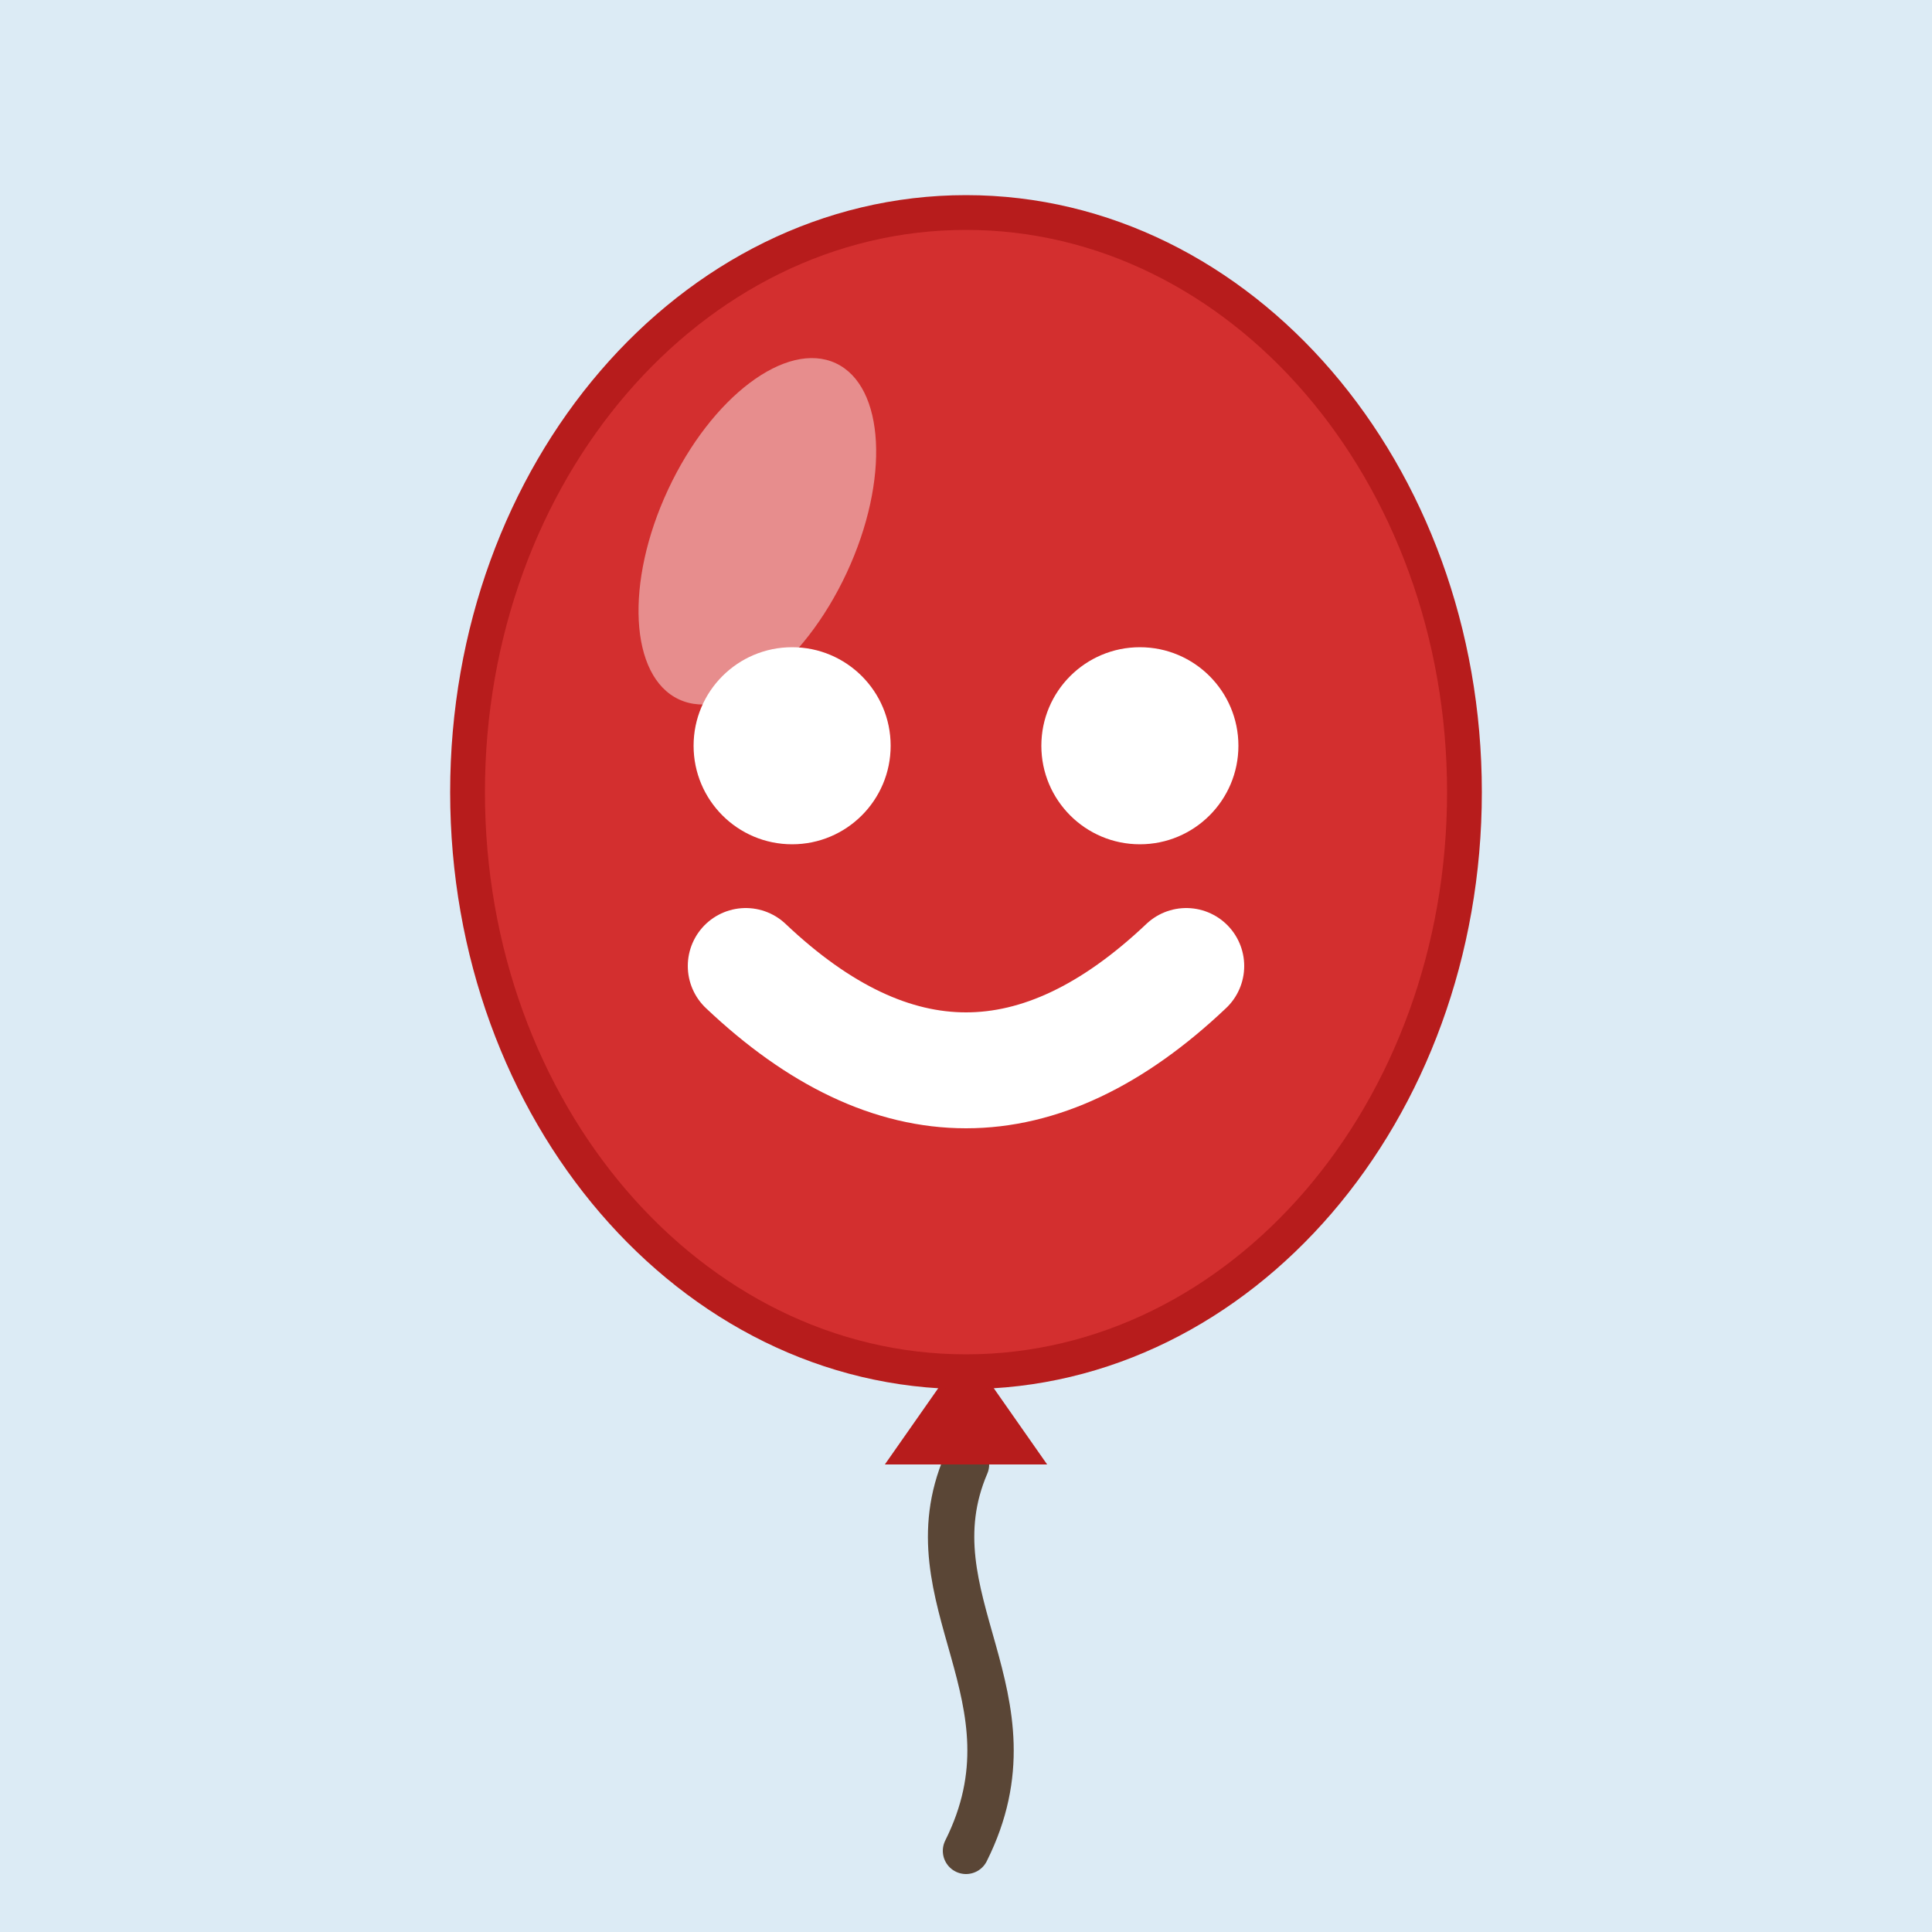
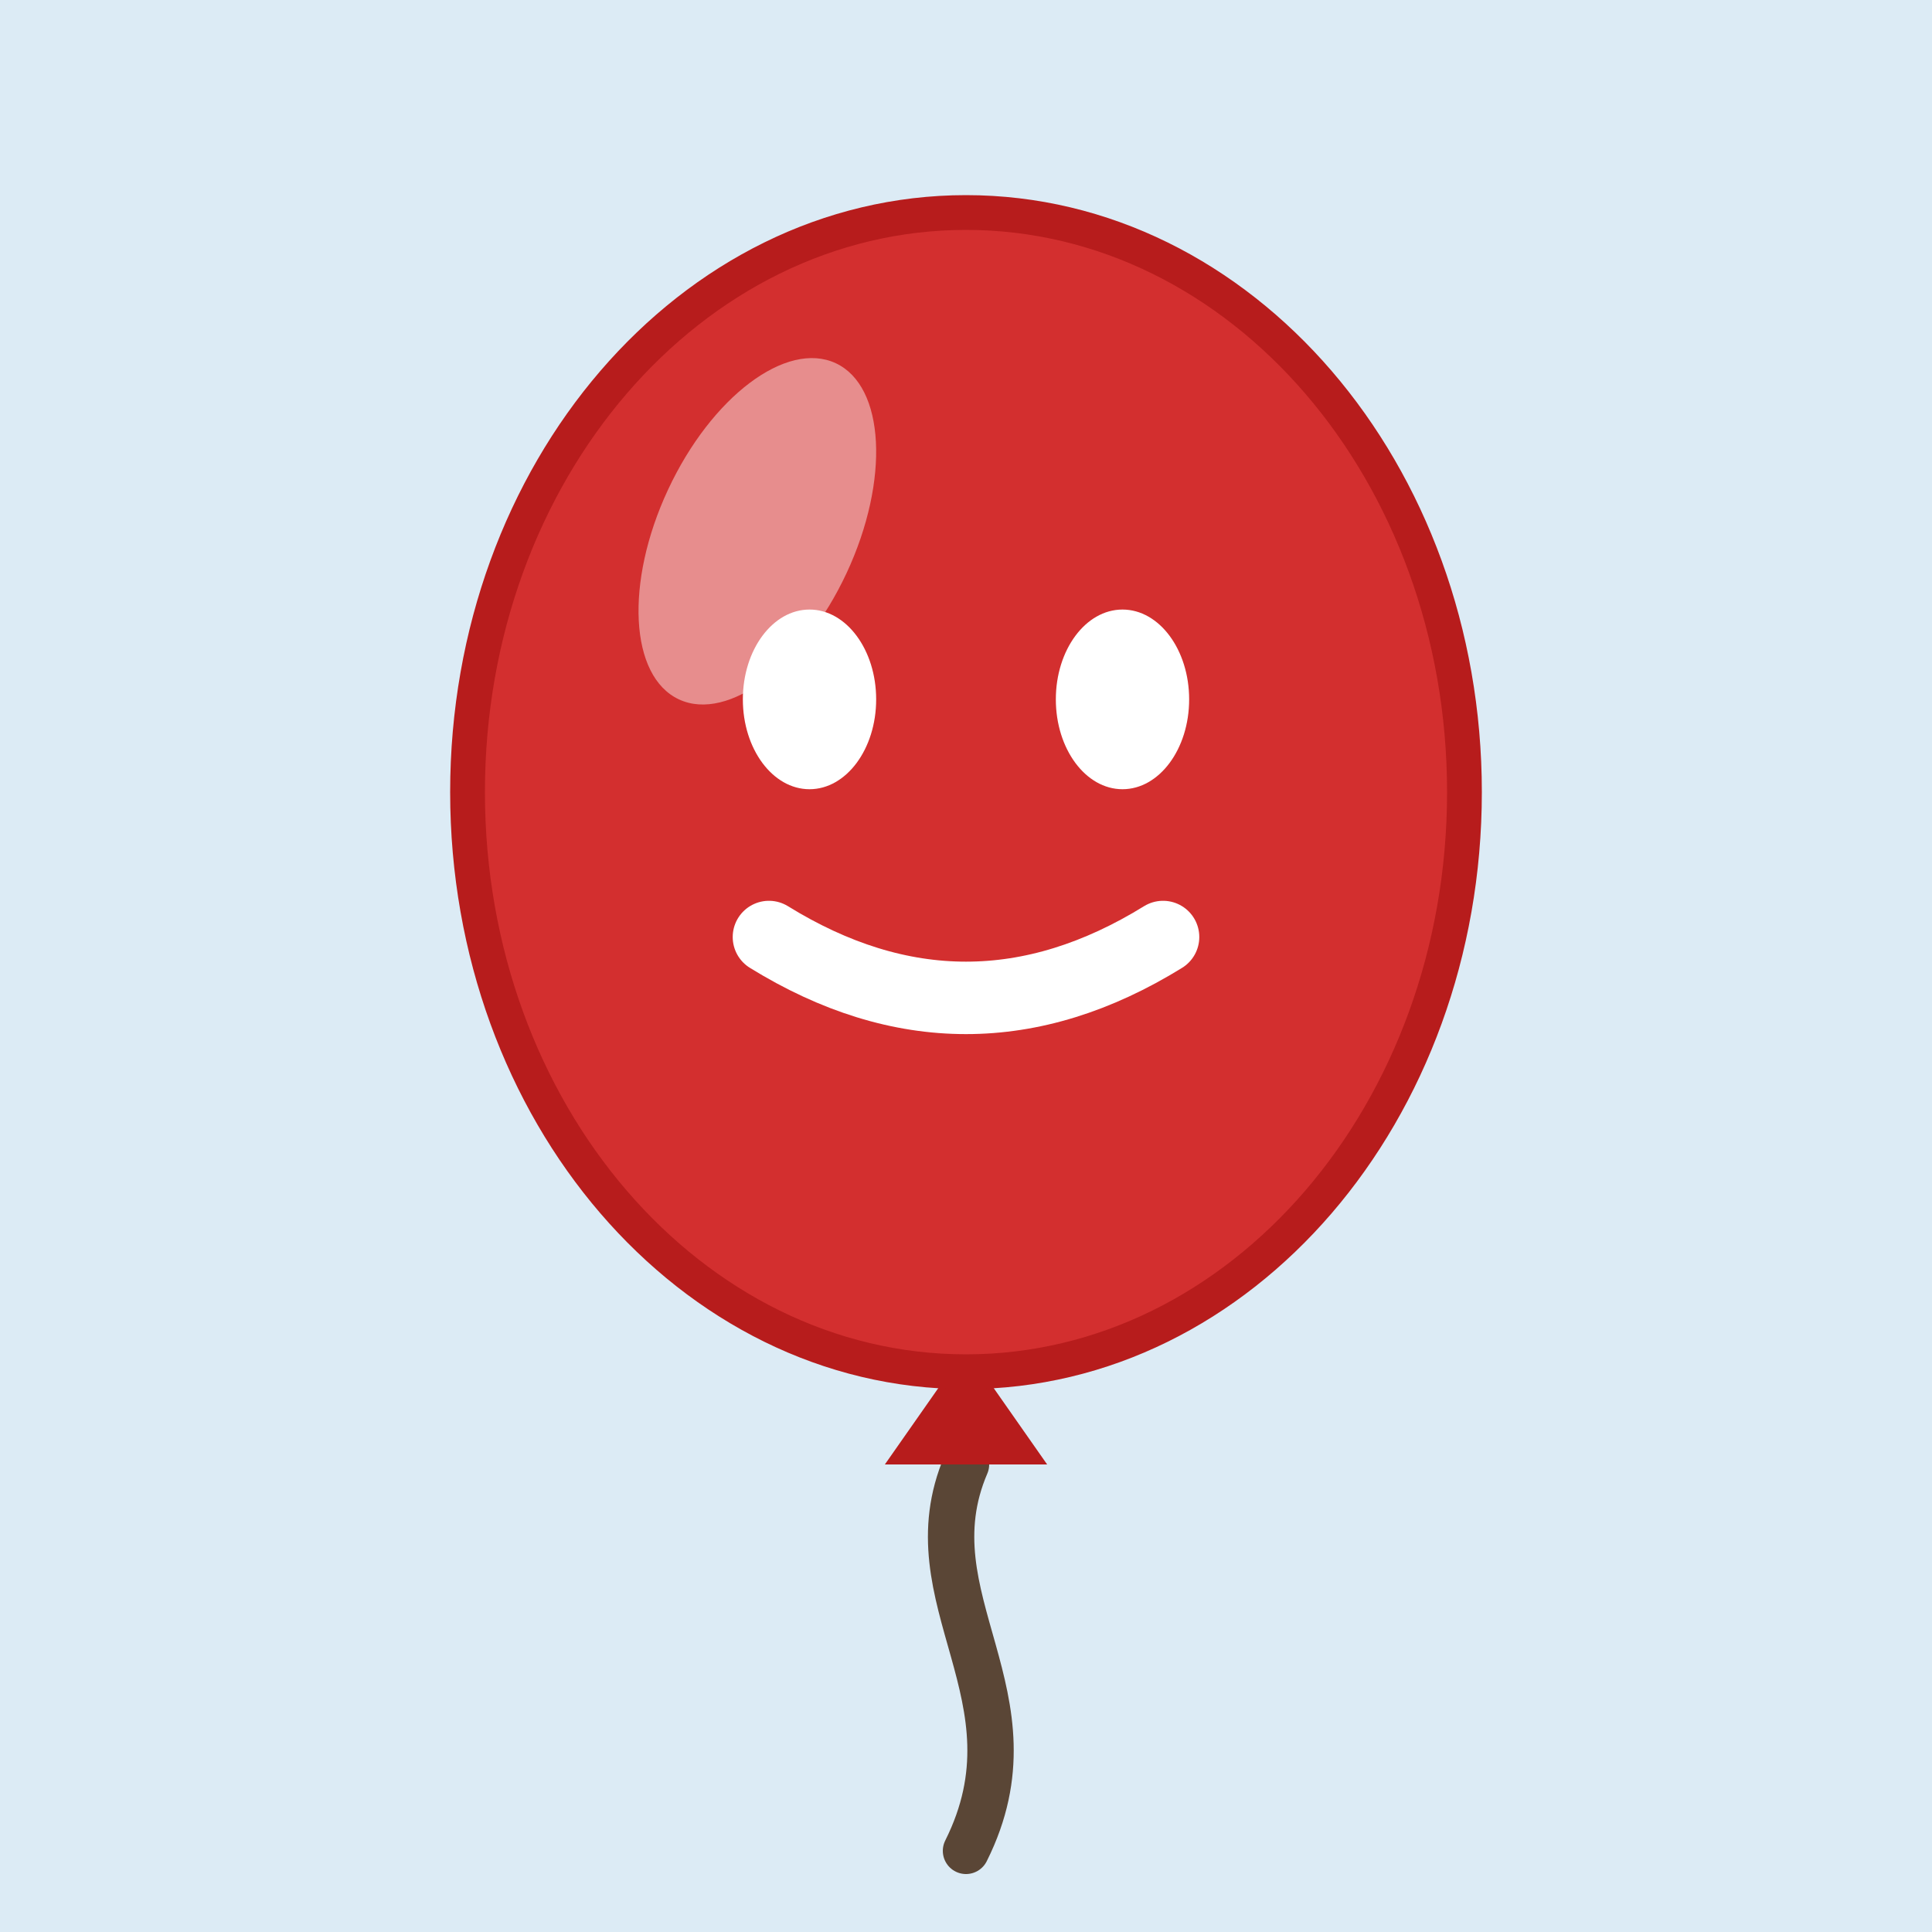
<svg xmlns="http://www.w3.org/2000/svg" viewBox="0 0 100 100" width="512" height="512">
  <rect width="100" height="100" fill="#dcebf5" />
  <path d="M50 75.8 C47 82.8 54 87.8 50 95.8" fill="none" stroke="#5a4636" stroke-width="2.40" stroke-linecap="round" />
  <g transform="translate(50 41) scale(3)">
    <g id="art">
      <path id="knot" d="M-1.4 11.6 L0 9.6 L1.4 11.6 Z" fill="#b71c1c" />
      <ellipse id="balloon" cx="0" cy="0" rx="8.6" ry="10" fill="#d32f2f" stroke="#b71c1c" stroke-width="0.6" />
      <ellipse id="shine" cx="-3.6" cy="-4.5" rx="1.7" ry="3.2" transform="rotate(25 -3.6 -4.5)" fill="#ffffff" opacity="0.45" />
    </g>
    <g id="face-calm">
      <g id="eyes">
-         <circle cx="-3" cy="-0.8" r="1.7" fill="#ffffff" />
-         <circle cx="3" cy="-0.8" r="1.7" fill="#ffffff" />
+         <ellipse cx="-2.7" cy="-1.6" rx="1.15" ry="1.55" fill="#ffffff" />
+         <ellipse cx="2.7" cy="-1.6" rx="1.15" ry="1.55" fill="#ffffff" />
      </g>
-       <path id="mouth" d="M-3.8 3 q3.8 3.6 7.6 0" fill="none" stroke="#ffffff" stroke-width="2" stroke-linecap="round" />
+       <path id="mouth" d="M-3.4 2.5 Q0 4.6 3.4 2.5" fill="none" stroke="#ffffff" stroke-width="1.25" stroke-linecap="round" />
    </g>
  </g>
</svg>
